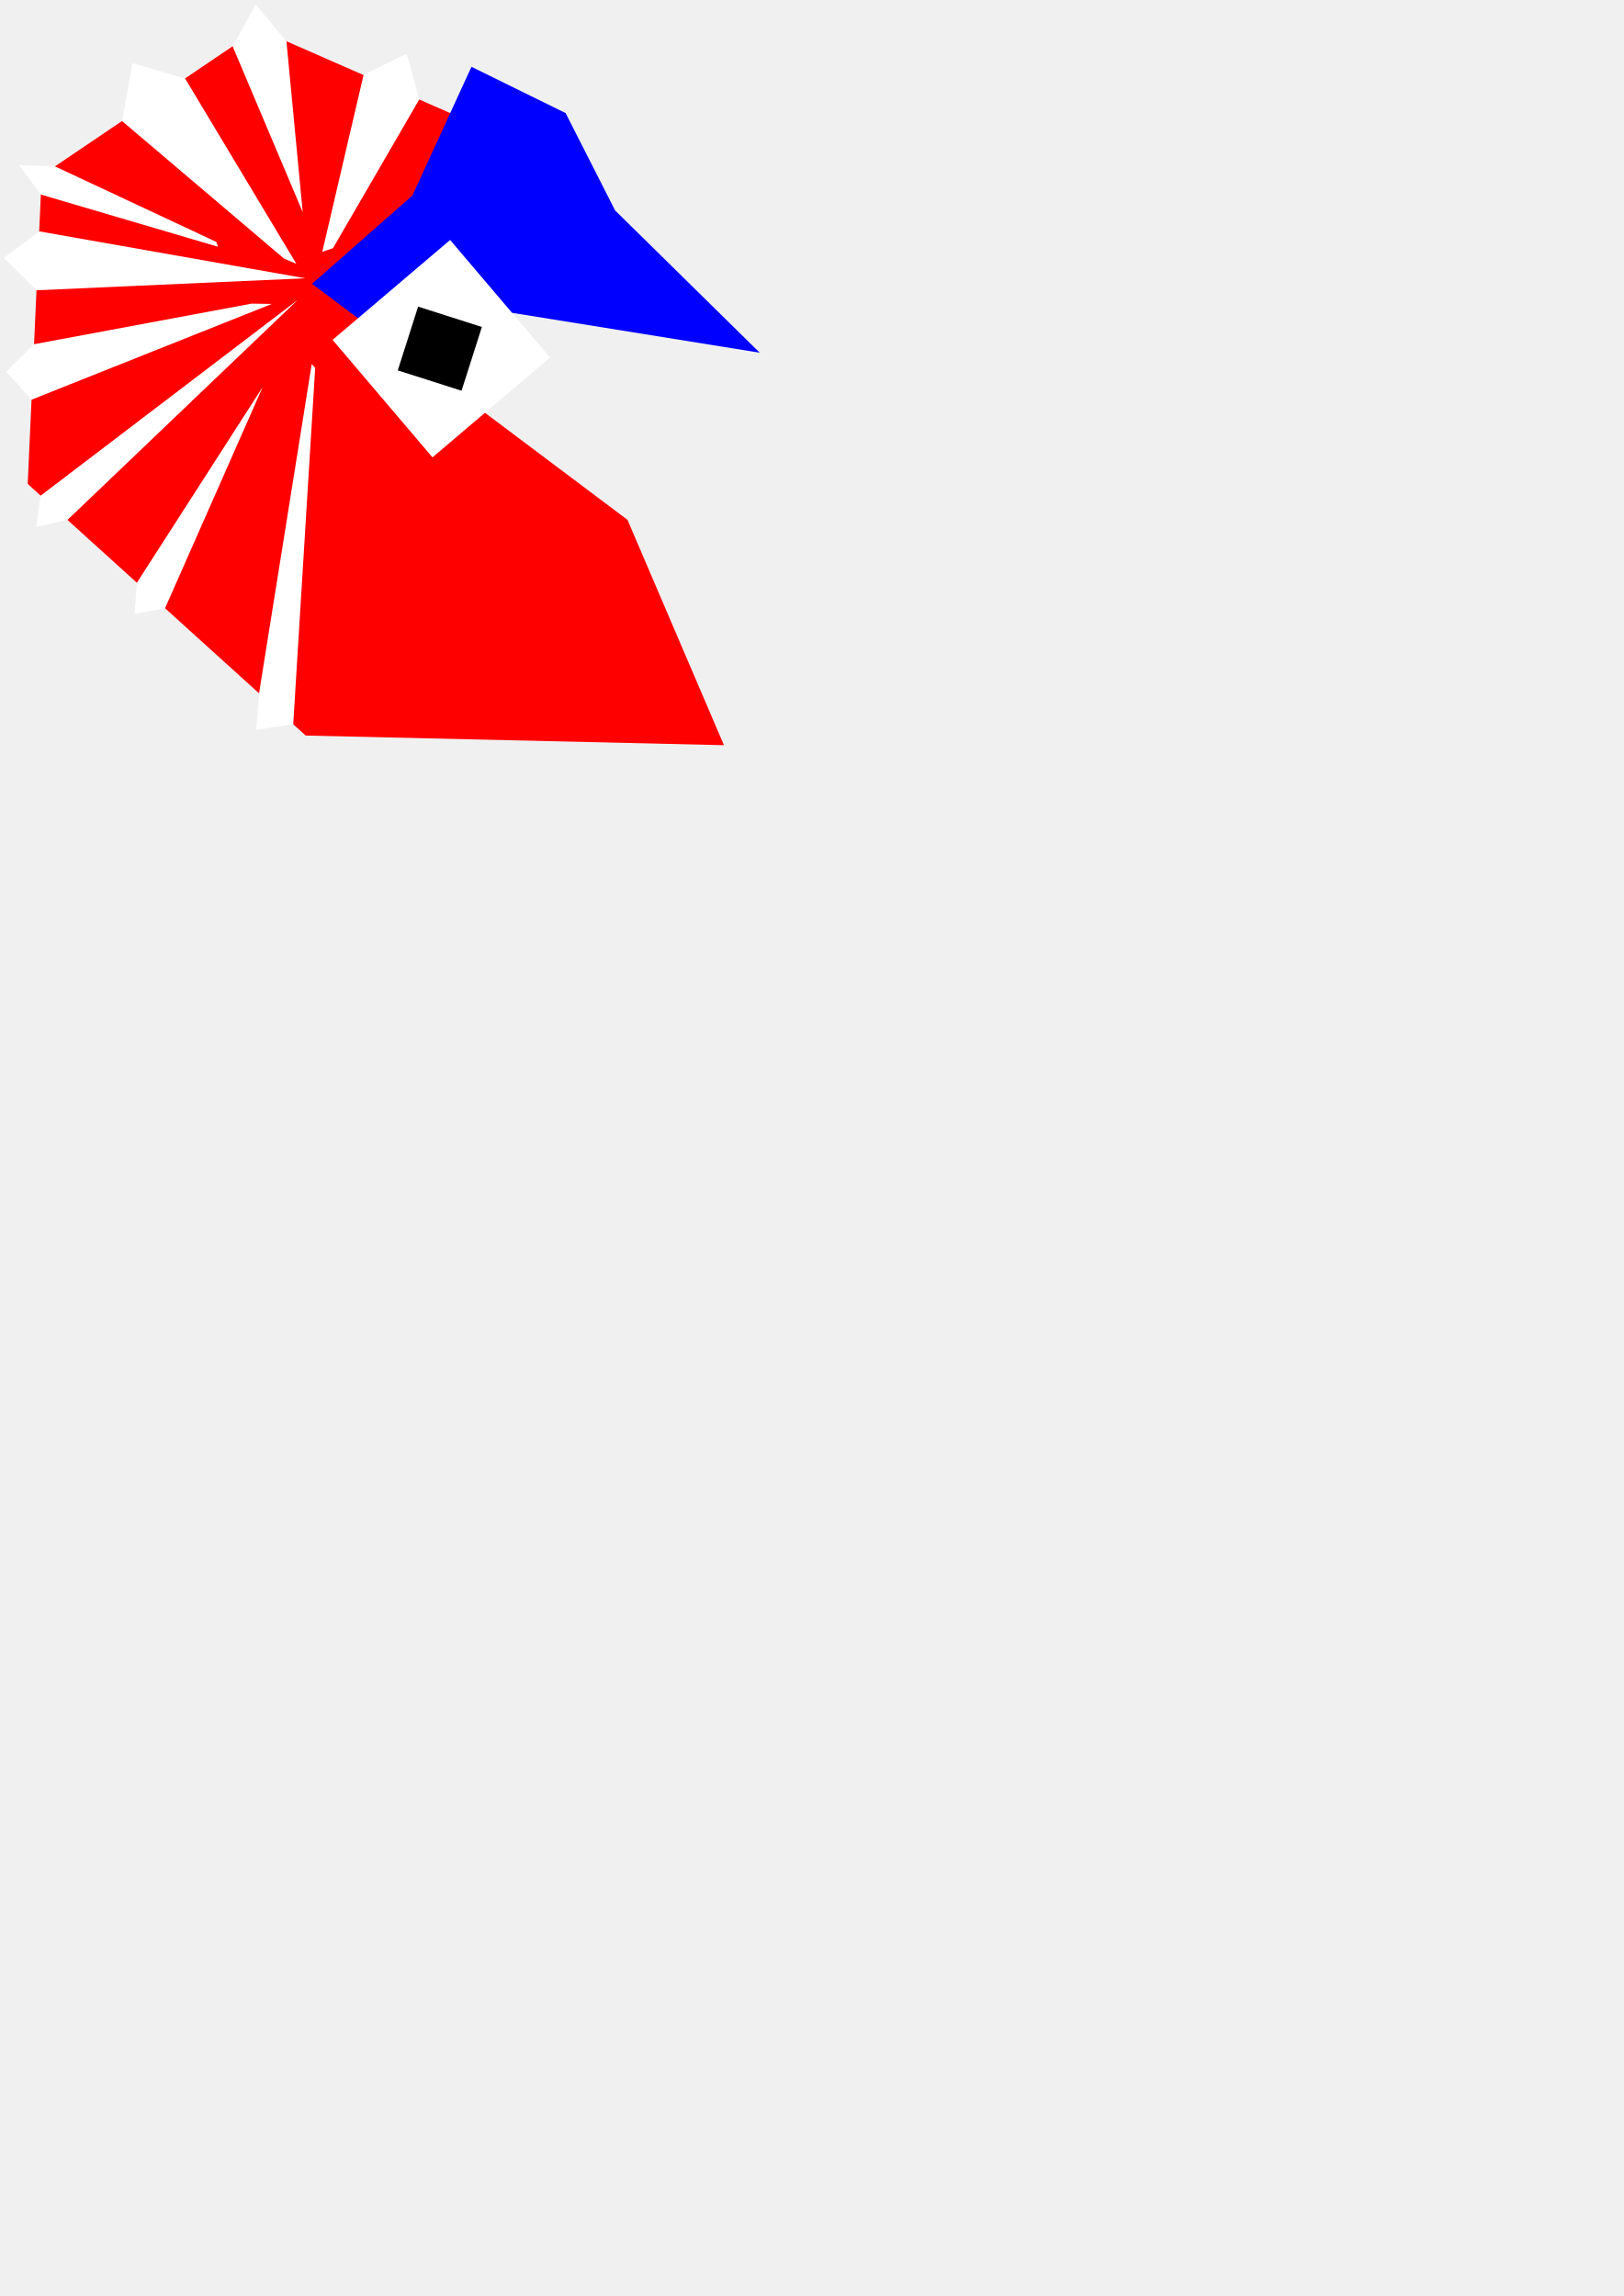
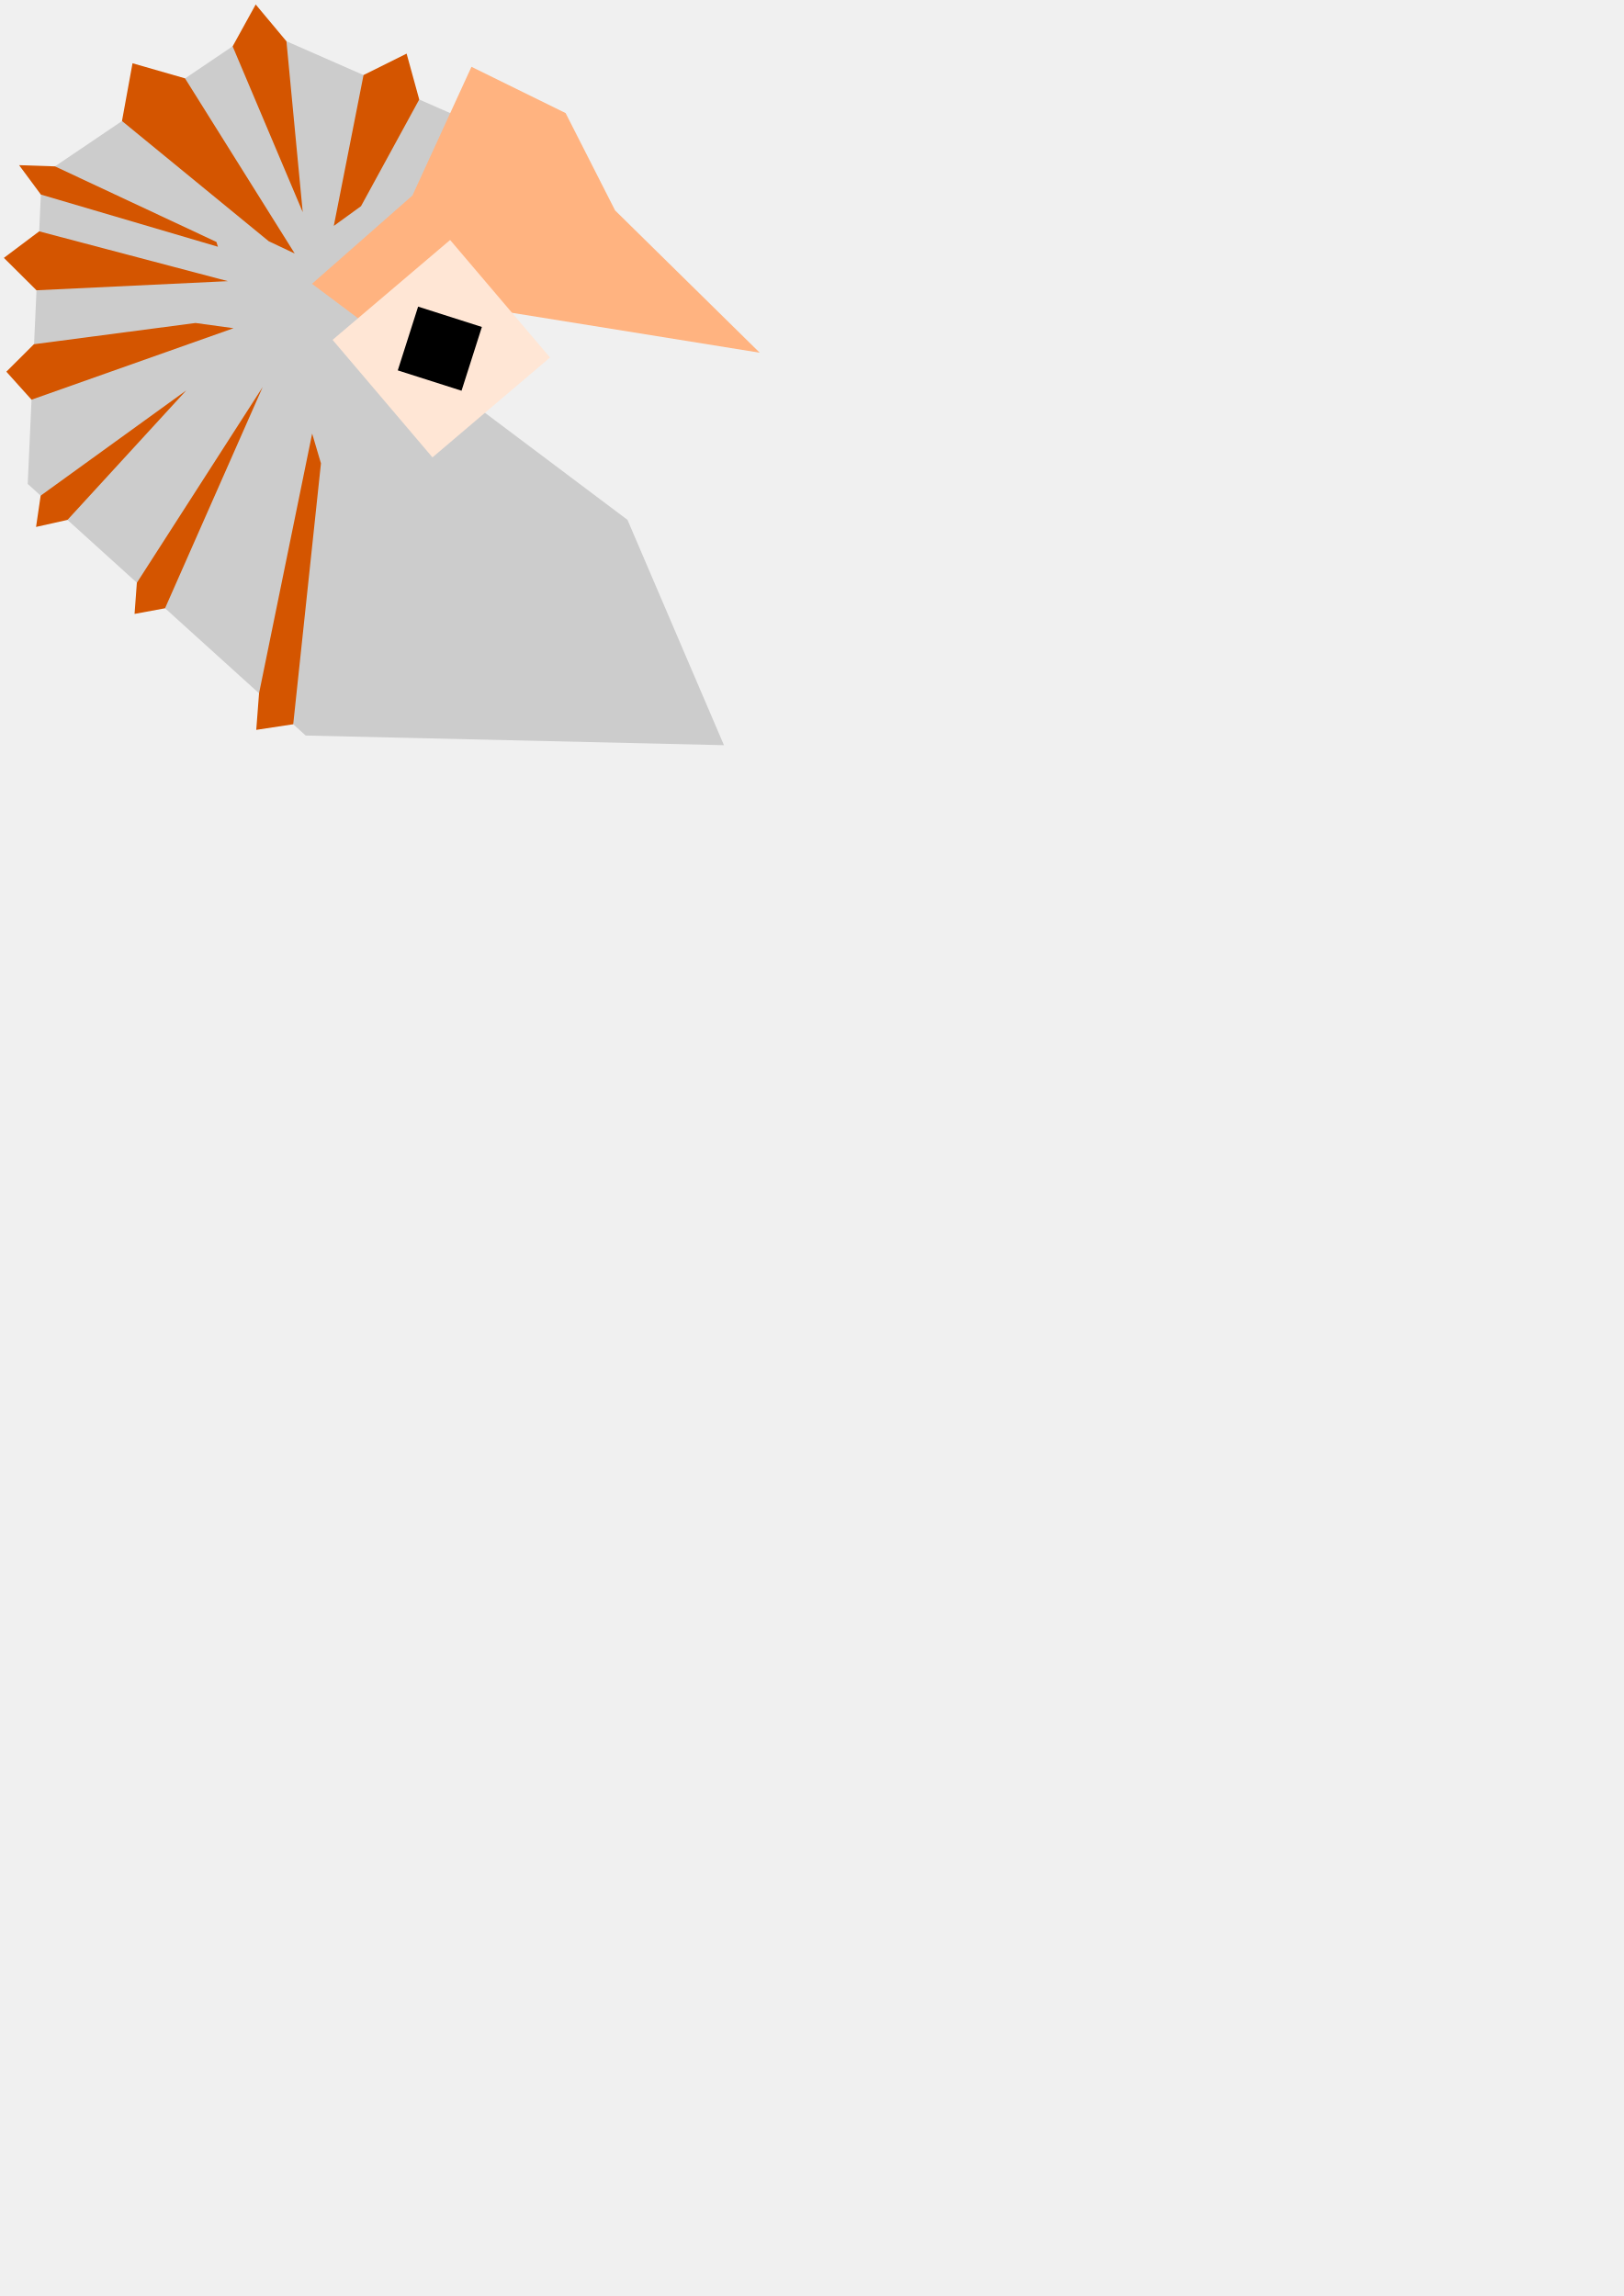
<svg xmlns="http://www.w3.org/2000/svg" width="210mm" height="297mm" viewBox="0 0 210 297" version="1.1" id="svg1" xml:space="preserve">
  <defs id="defs1">
    <clipPath clipPathUnits="userSpaceOnUse" id="clipPath87">
      <rect style="fill:#ff0000;stroke:none;stroke-width:3;stroke-linecap:square;stroke-linejoin:miter;paint-order:stroke markers fill;stop-color:#000000" id="rect87" width="78" height="45.033" x="763.613" y="452.824" />
    </clipPath>
    <clipPath clipPathUnits="userSpaceOnUse" id="clipPath80">
      <rect style="fill:#ff0000;stroke:none;stroke-width:3;stroke-linecap:square;stroke-linejoin:miter;paint-order:stroke markers fill;stop-color:#000000" id="rect80" width="78" height="45.033" x="763.613" y="452.824" />
    </clipPath>
    <clipPath clipPathUnits="userSpaceOnUse" id="clipPath75">
      <rect style="fill:#ff0000;stroke:none;stroke-width:3;stroke-linecap:square;stroke-linejoin:miter;paint-order:stroke markers fill;stop-color:#000000" id="rect75" width="78" height="45.033" x="763.613" y="452.824" />
    </clipPath>
    <clipPath clipPathUnits="userSpaceOnUse" id="clipPath52">
      <rect style="fill:#ff0000;stroke:none;stroke-width:3;stroke-linecap:square;stroke-linejoin:miter;paint-order:stroke markers fill;stop-color:#000000" id="rect51" width="78" height="45.033" x="763.613" y="452.824" />
    </clipPath>
    <clipPath clipPathUnits="userSpaceOnUse" id="clipPath49">
      <rect style="fill:#ff0000;stroke:none;stroke-width:3;stroke-linecap:square;stroke-linejoin:miter;paint-order:stroke markers fill;stop-color:#000000" id="rect49" width="78" height="45.033" x="763.613" y="452.824" />
    </clipPath>
    <clipPath clipPathUnits="userSpaceOnUse" id="clipPath15">
      <rect style="fill:none;stroke:#000000;stroke-linecap:butt;stroke-linejoin:bevel;paint-order:stroke markers fill;stop-color:#000000" id="rect15-7" width="45.034" height="38.956" x="262.483" y="121.001" />
    </clipPath>
    <clipPath clipPathUnits="userSpaceOnUse" id="clipPath45">
      <rect style="fill:#ff0000;stroke:none;stroke-width:3;stroke-linecap:square;stroke-linejoin:miter;paint-order:stroke markers fill;stop-color:#000000" id="rect45" width="78" height="45.033" x="763.613" y="452.824" />
    </clipPath>
    <clipPath clipPathUnits="userSpaceOnUse" id="clipPath25">
      <rect style="fill:#ff0000;stroke:none;stroke-width:3;stroke-linecap:square;stroke-linejoin:miter;paint-order:stroke markers fill;stop-color:#000000" id="rect25-8" width="78" height="45.033" x="763.613" y="452.824" />
    </clipPath>
    <clipPath clipPathUnits="userSpaceOnUse" id="clipPath38">
      <path id="path38" style="stroke-width:0.1;stroke-linecap:square;paint-order:markers fill stroke;stop-color:#000000" d="m 1806.499,-753.523 h 1637.265 v 66.905 H 1806.499 Z" />
    </clipPath>
    <clipPath clipPathUnits="userSpaceOnUse" id="clipPath51">
      <path id="path51" style="stroke-width:0.1;stroke-linecap:square;paint-order:markers fill stroke;stop-color:#000000" d="m 1806.499,-753.523 h 1637.265 v 66.905 H 1806.499 Z" />
    </clipPath>
    <linearGradient id="swatch19">
      <stop style="stop-color:#ff0000;stop-opacity:1;" offset="0" id="stop19" />
    </linearGradient>
    <linearGradient id="swatch17">
      <stop style="stop-color:#000000;stop-opacity:1;" offset="0" id="stop17" />
    </linearGradient>
    <linearGradient id="swatch16">
      <stop style="stop-color:#000000;stop-opacity:1;" offset="0" id="stop16" />
    </linearGradient>
    <linearGradient id="swatch15">
      <stop style="stop-color:#0000ff;stop-opacity:1;" offset="0" id="stop15" />
    </linearGradient>
    <linearGradient id="swatch14">
      <stop style="stop-color:#512d0c;stop-opacity:1;" offset="0" id="stop14" />
    </linearGradient>
  </defs>
  <g id="layer1" style="display:inline;fill:#ff0000">
-     <path style="display:inline;opacity:1;fill:#ff0000;fill-opacity:1;stroke:#000000;stroke-width:1.187;stroke-dasharray:none;stroke-dashoffset:71.1;stroke-opacity:0" d="M 58.474,14.739 33.41,3.738 5.398,22.677 3.584,62.598 39.535,95.146 93.631,96.394 81.156,67.247 40.555,36.74 53.334,25.451 Z" id="path130" />
+     <path style="display:inline;opacity:1;fill:#cccccc;fill-opacity:1;stroke:#000000;stroke-width:1.187;stroke-dasharray:none;stroke-dashoffset:71.1;stroke-opacity:0" d="M 58.474,14.739 33.41,3.738 5.398,22.677 3.584,62.598 39.535,95.146 93.631,96.394 81.156,67.247 40.555,36.74 53.334,25.451 Z" id="path130" />
  </g>
-   <g id="layer2" style="display:inline">
-     <path style="fill:#ffffff;fill-opacity:1;stroke:#000000;stroke-width:0.657;stroke-dashoffset:71.1;stroke-opacity:0" d="M 37.047,5.342 33.071,0.58 30.088,5.994 39.153,27.442 Z" id="path1" />
-     <path style="fill:#ffffff;fill-opacity:1;stroke:#000000;stroke-width:0.657;stroke-dashoffset:71.1;stroke-opacity:0" d="m 47.018,9.707 5.571,-2.771 1.632,5.935 -11.15,19.229 -1.39,0.475 z" id="path2" />
-     <path style="fill:#ffffff;fill-opacity:1;stroke:#000000;stroke-width:0.657;stroke-dashoffset:71.1;stroke-opacity:0" d="m 23.929,10.134 -6.79,-1.951 -1.362,7.47 20.95,17.79 1.603,0.684 z" id="path3" />
-     <path style="fill:#ffffff;fill-opacity:1;stroke:#000000;stroke-width:0.657;stroke-dashoffset:71.1;stroke-opacity:0" d="M 7.109,21.521 27.992,31.298 28.185,31.917 5.285,25.168 2.471,21.365 Z" id="path4" />
-     <path style="fill:#ffffff;fill-opacity:1;stroke:#000000;stroke-width:0.657;stroke-dashoffset:71.1;stroke-opacity:0" d="M 5.067,29.927 39.485,35.997 4.719,37.549 0.501,33.357 Z" id="path5" />
-     <path style="fill:#ffffff;fill-opacity:1;stroke:#000000;stroke-width:0.657;stroke-dashoffset:71.1;stroke-opacity:0" d="M 4.385,44.529 32.531,39.278 35.157,39.315 4.078,51.702 0.821,48.08 Z" id="path6" />
-     <path style="fill:#ffffff;fill-opacity:1;stroke:#000000;stroke-width:0.657;stroke-dashoffset:71.1;stroke-opacity:0" d="M 5.257,64.117 38.517,38.788 8.728,67.252 4.663,68.162 Z" id="path7" />
-     <path style="fill:#ffffff;fill-opacity:1;stroke:#000000;stroke-width:0.657;stroke-dashoffset:71.1;stroke-opacity:0" d="M 17.7,75.388 33.976,50.06 21.345,78.684 17.402,79.413 Z" id="path8" />
-     <path style="fill:#ffffff;fill-opacity:1;stroke:#000000;stroke-width:0.657;stroke-dashoffset:71.1;stroke-opacity:0" d="m 33.503,89.689 6.815,-42.602 0.448,0.499 -2.842,46.099 -4.782,0.728 z" id="path9" />
+   <g id="layer2" style="display:inline;fill:#d45500">
+     <path style="fill:#d45500;fill-opacity:1;stroke:#000000;stroke-width:0.657;stroke-dashoffset:71.1;stroke-opacity:0" d="M 37.047,5.342 33.071,0.58 30.088,5.994 39.153,27.442 Z" id="path1" />
+     <path style="fill:#d45500;fill-opacity:1;stroke:#000000;stroke-width:0.657;stroke-dashoffset:71.1;stroke-opacity:0" d="m 47.018,9.707 5.571,-2.771 1.632,5.935 -7.53,13.798 -3.52,2.552 z" id="path2" />
+     <path style="fill:#d45500;fill-opacity:1;stroke:#000000;stroke-width:0.657;stroke-dashoffset:71.1;stroke-opacity:0" d="m 23.929,10.134 -6.79,-1.951 -1.362,7.47 18.98,15.553 3.36,1.589 z" id="path3" />
+     <path style="fill:#d45500;fill-opacity:1;stroke:#000000;stroke-width:0.657;stroke-dashoffset:71.1;stroke-opacity:0" d="M 7.109,21.521 27.992,31.298 28.185,31.917 5.285,25.168 2.471,21.365 Z" id="path4" />
+     <path style="fill:#d45500;fill-opacity:1;stroke:#000000;stroke-width:0.657;stroke-dashoffset:71.1;stroke-opacity:0" d="M 5.067,29.927 29.475,36.37 4.719,37.549 0.501,33.357 Z" id="path5" />
+     <path style="fill:#d45500;fill-opacity:1;stroke:#000000;stroke-width:0.657;stroke-dashoffset:71.1;stroke-opacity:0" d="M 4.385,44.529 25.289,41.78 30.205,42.457 4.078,51.702 0.821,48.08 Z" id="path6" />
+     <path style="fill:#d45500;fill-opacity:1;stroke:#000000;stroke-width:0.657;stroke-dashoffset:71.1;stroke-opacity:0" d="M 5.257,64.117 24.088,50.502 8.728,67.252 4.663,68.162 Z" id="path7" />
+     <path style="fill:#d45500;fill-opacity:1;stroke:#000000;stroke-width:0.657;stroke-dashoffset:71.1;stroke-opacity:0" d="M 17.7,75.388 33.976,50.06 21.345,78.684 17.402,79.413 Z" id="path8" />
+     <path style="fill:#d45500;fill-opacity:1;stroke:#000000;stroke-width:0.657;stroke-dashoffset:71.1;stroke-opacity:0" d="m 33.503,89.689 6.868,-33.604 1.14,3.854 -3.587,33.746 -4.782,0.728 z" id="path9" />
  </g>
  <g id="layer4" style="display:inline;fill:#0000ff">
-     <path style="display:inline;opacity:1;fill:#0000ff;fill-opacity:1;stroke:#000000;stroke-width:1.187;stroke-dasharray:none;stroke-dashoffset:71.1;stroke-opacity:0" d="M 52.694,45.949 66.224,40.465 98.258,45.625 79.553,27.219 73.154,14.628 60.976,8.642 53.339,25.292 40.351,36.712 Z" id="path131" />
+     <path style="display:inline;opacity:1;fill:#ffb380;fill-opacity:1;stroke:#000000;stroke-width:1.187;stroke-dasharray:none;stroke-dashoffset:71.1;stroke-opacity:0" d="M 52.694,45.949 66.224,40.465 98.258,45.625 79.553,27.219 73.154,14.628 60.976,8.642 53.339,25.292 40.351,36.712 Z" id="path131" />
  </g>
  <g id="layer3" style="display:inline">
-     <rect style="display:inline;fill:#ffffff;fill-opacity:1;stroke:#000000;stroke-width:0.96;stroke-dasharray:none;stroke-dashoffset:71.1;stroke-opacity:0" id="rect132" width="19.951" height="19.951" x="61.354" y="-24.256" transform="rotate(49.63944)" />
+     <rect style="display:inline;fill:#ffe6d5;fill-opacity:1;stroke:#000000;stroke-width:0.96;stroke-dasharray:none;stroke-dashoffset:71.1;stroke-opacity:0" id="rect132" width="19.951" height="19.951" x="61.354" y="-24.256" transform="rotate(49.63944)" />
    <rect style="display:inline;fill:#000000;fill-opacity:1;stroke:#000000;stroke-width:0.417;stroke-dasharray:none;stroke-dashoffset:71.1;stroke-opacity:0" id="rect133" width="8.657" height="8.657" x="21.356" y="-72.229" transform="rotate(107.6907)" />
  </g>
</svg>
